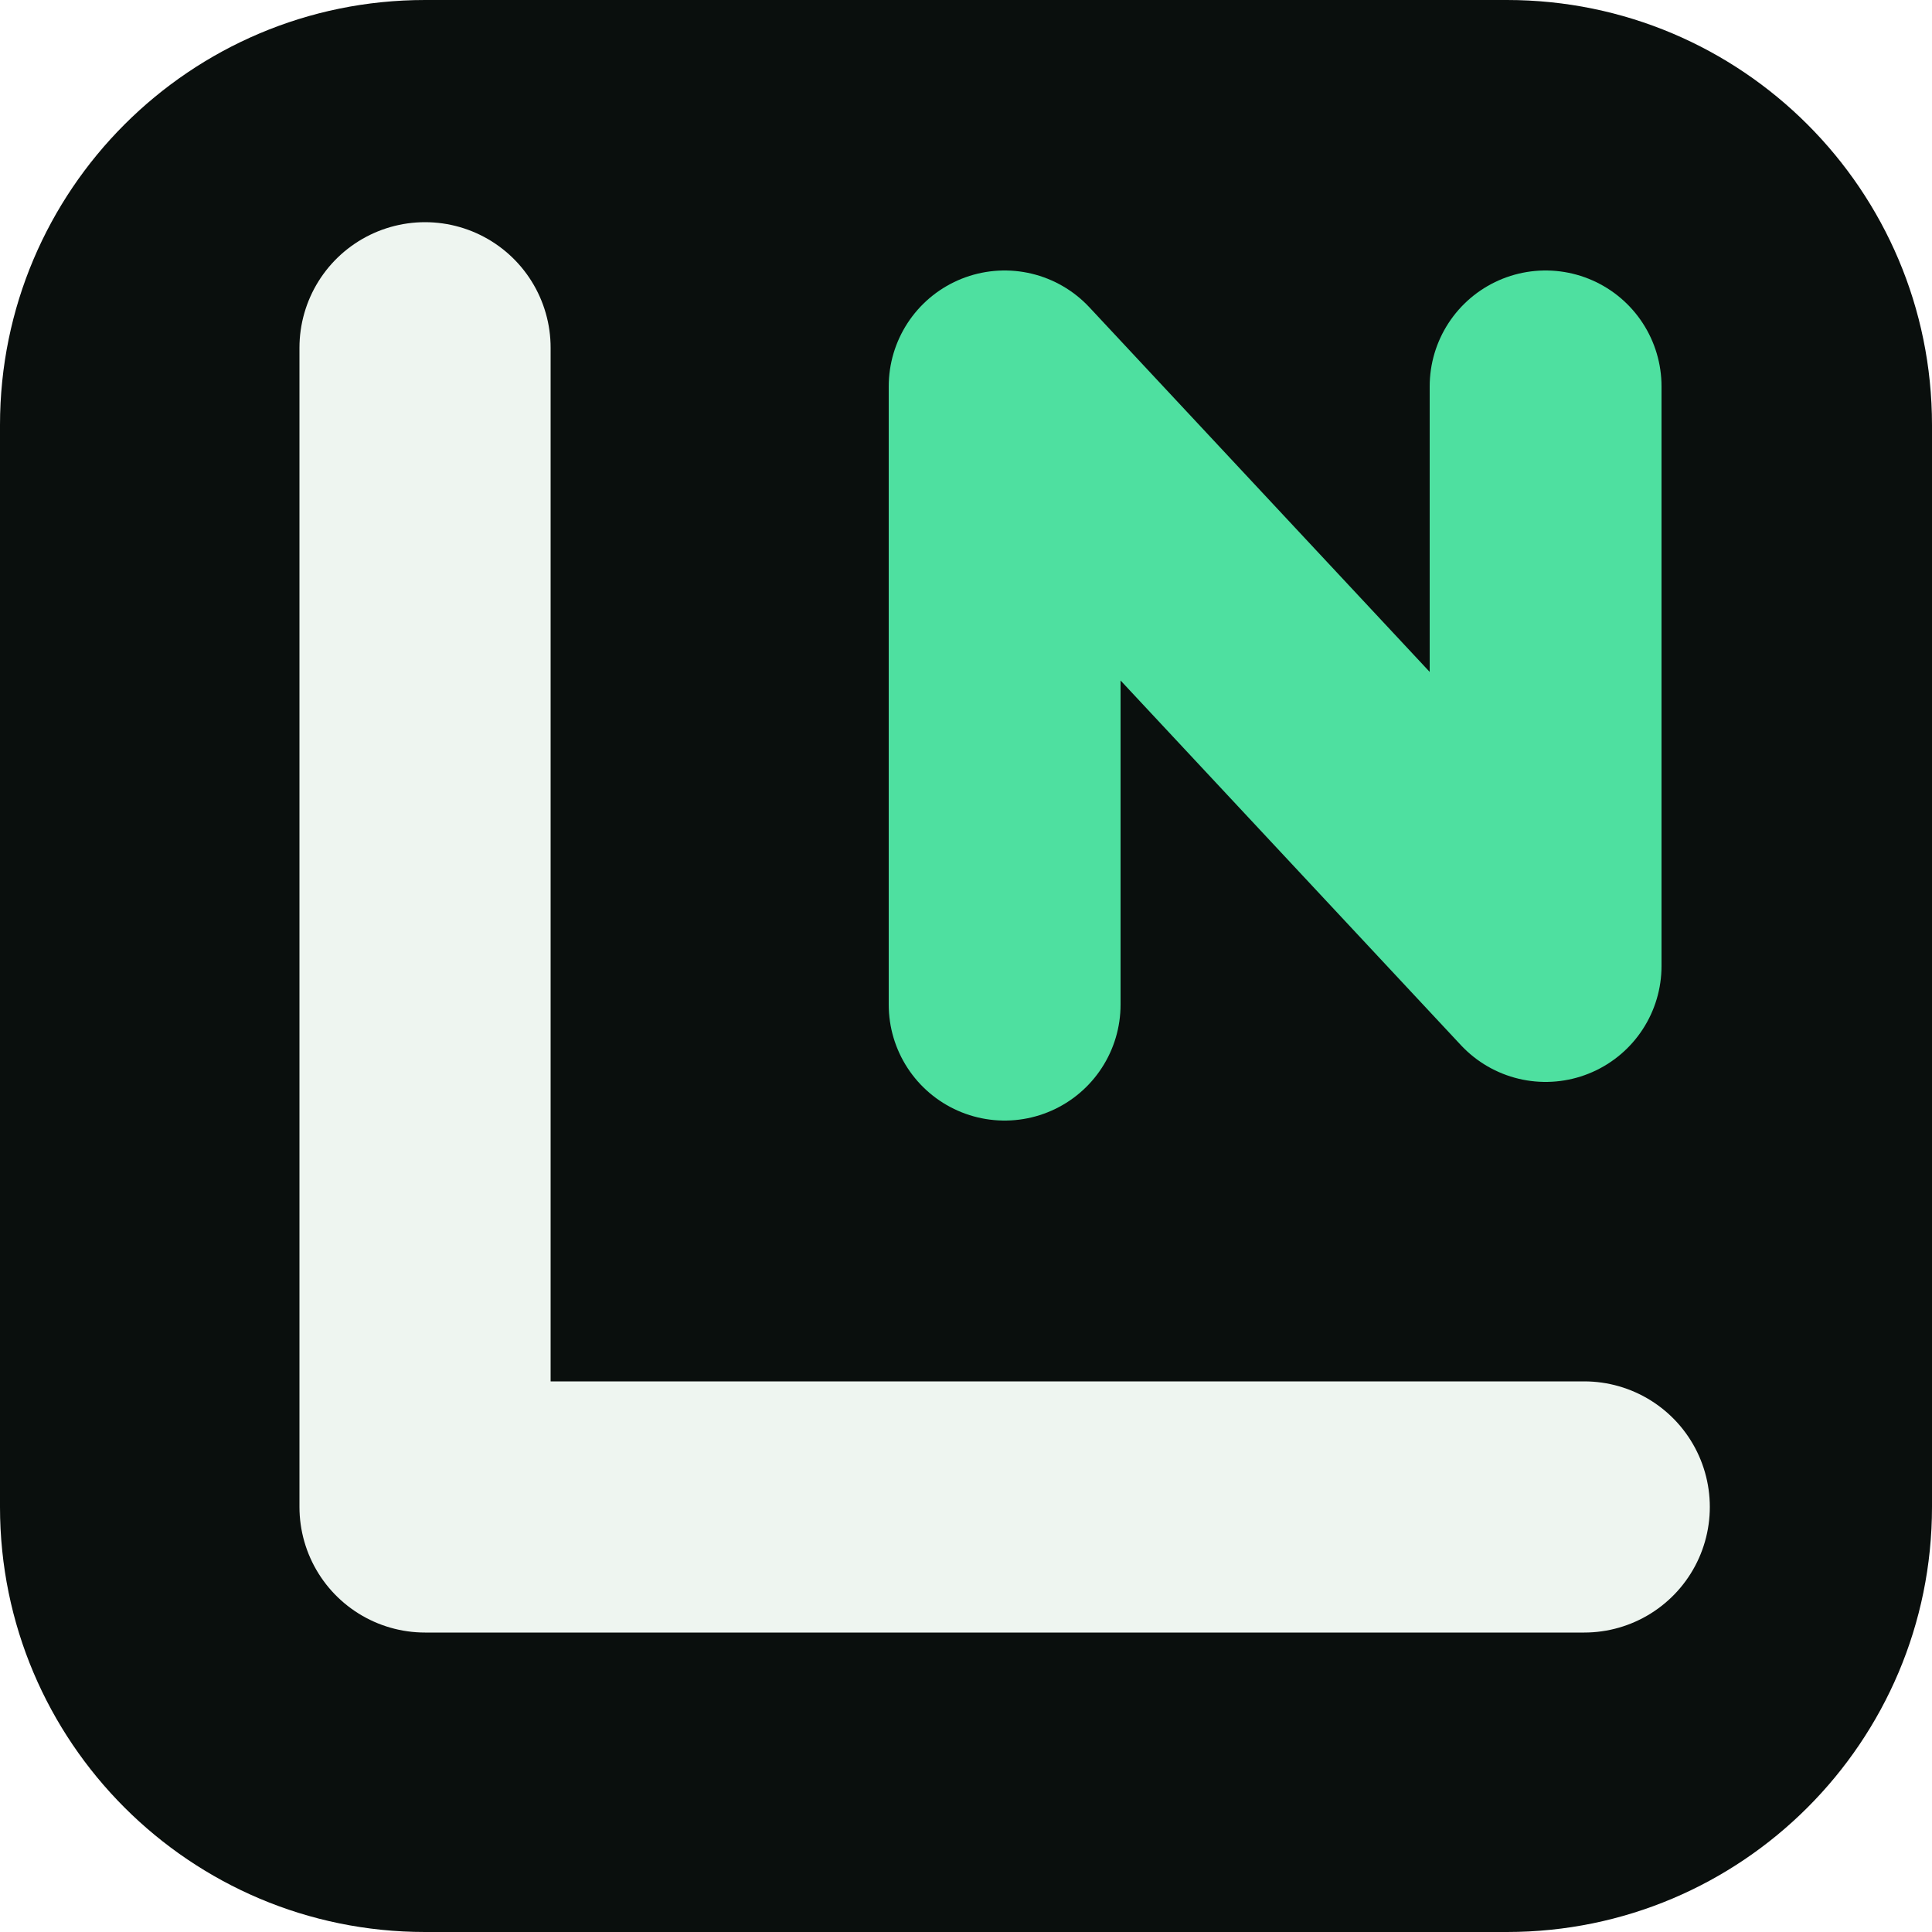
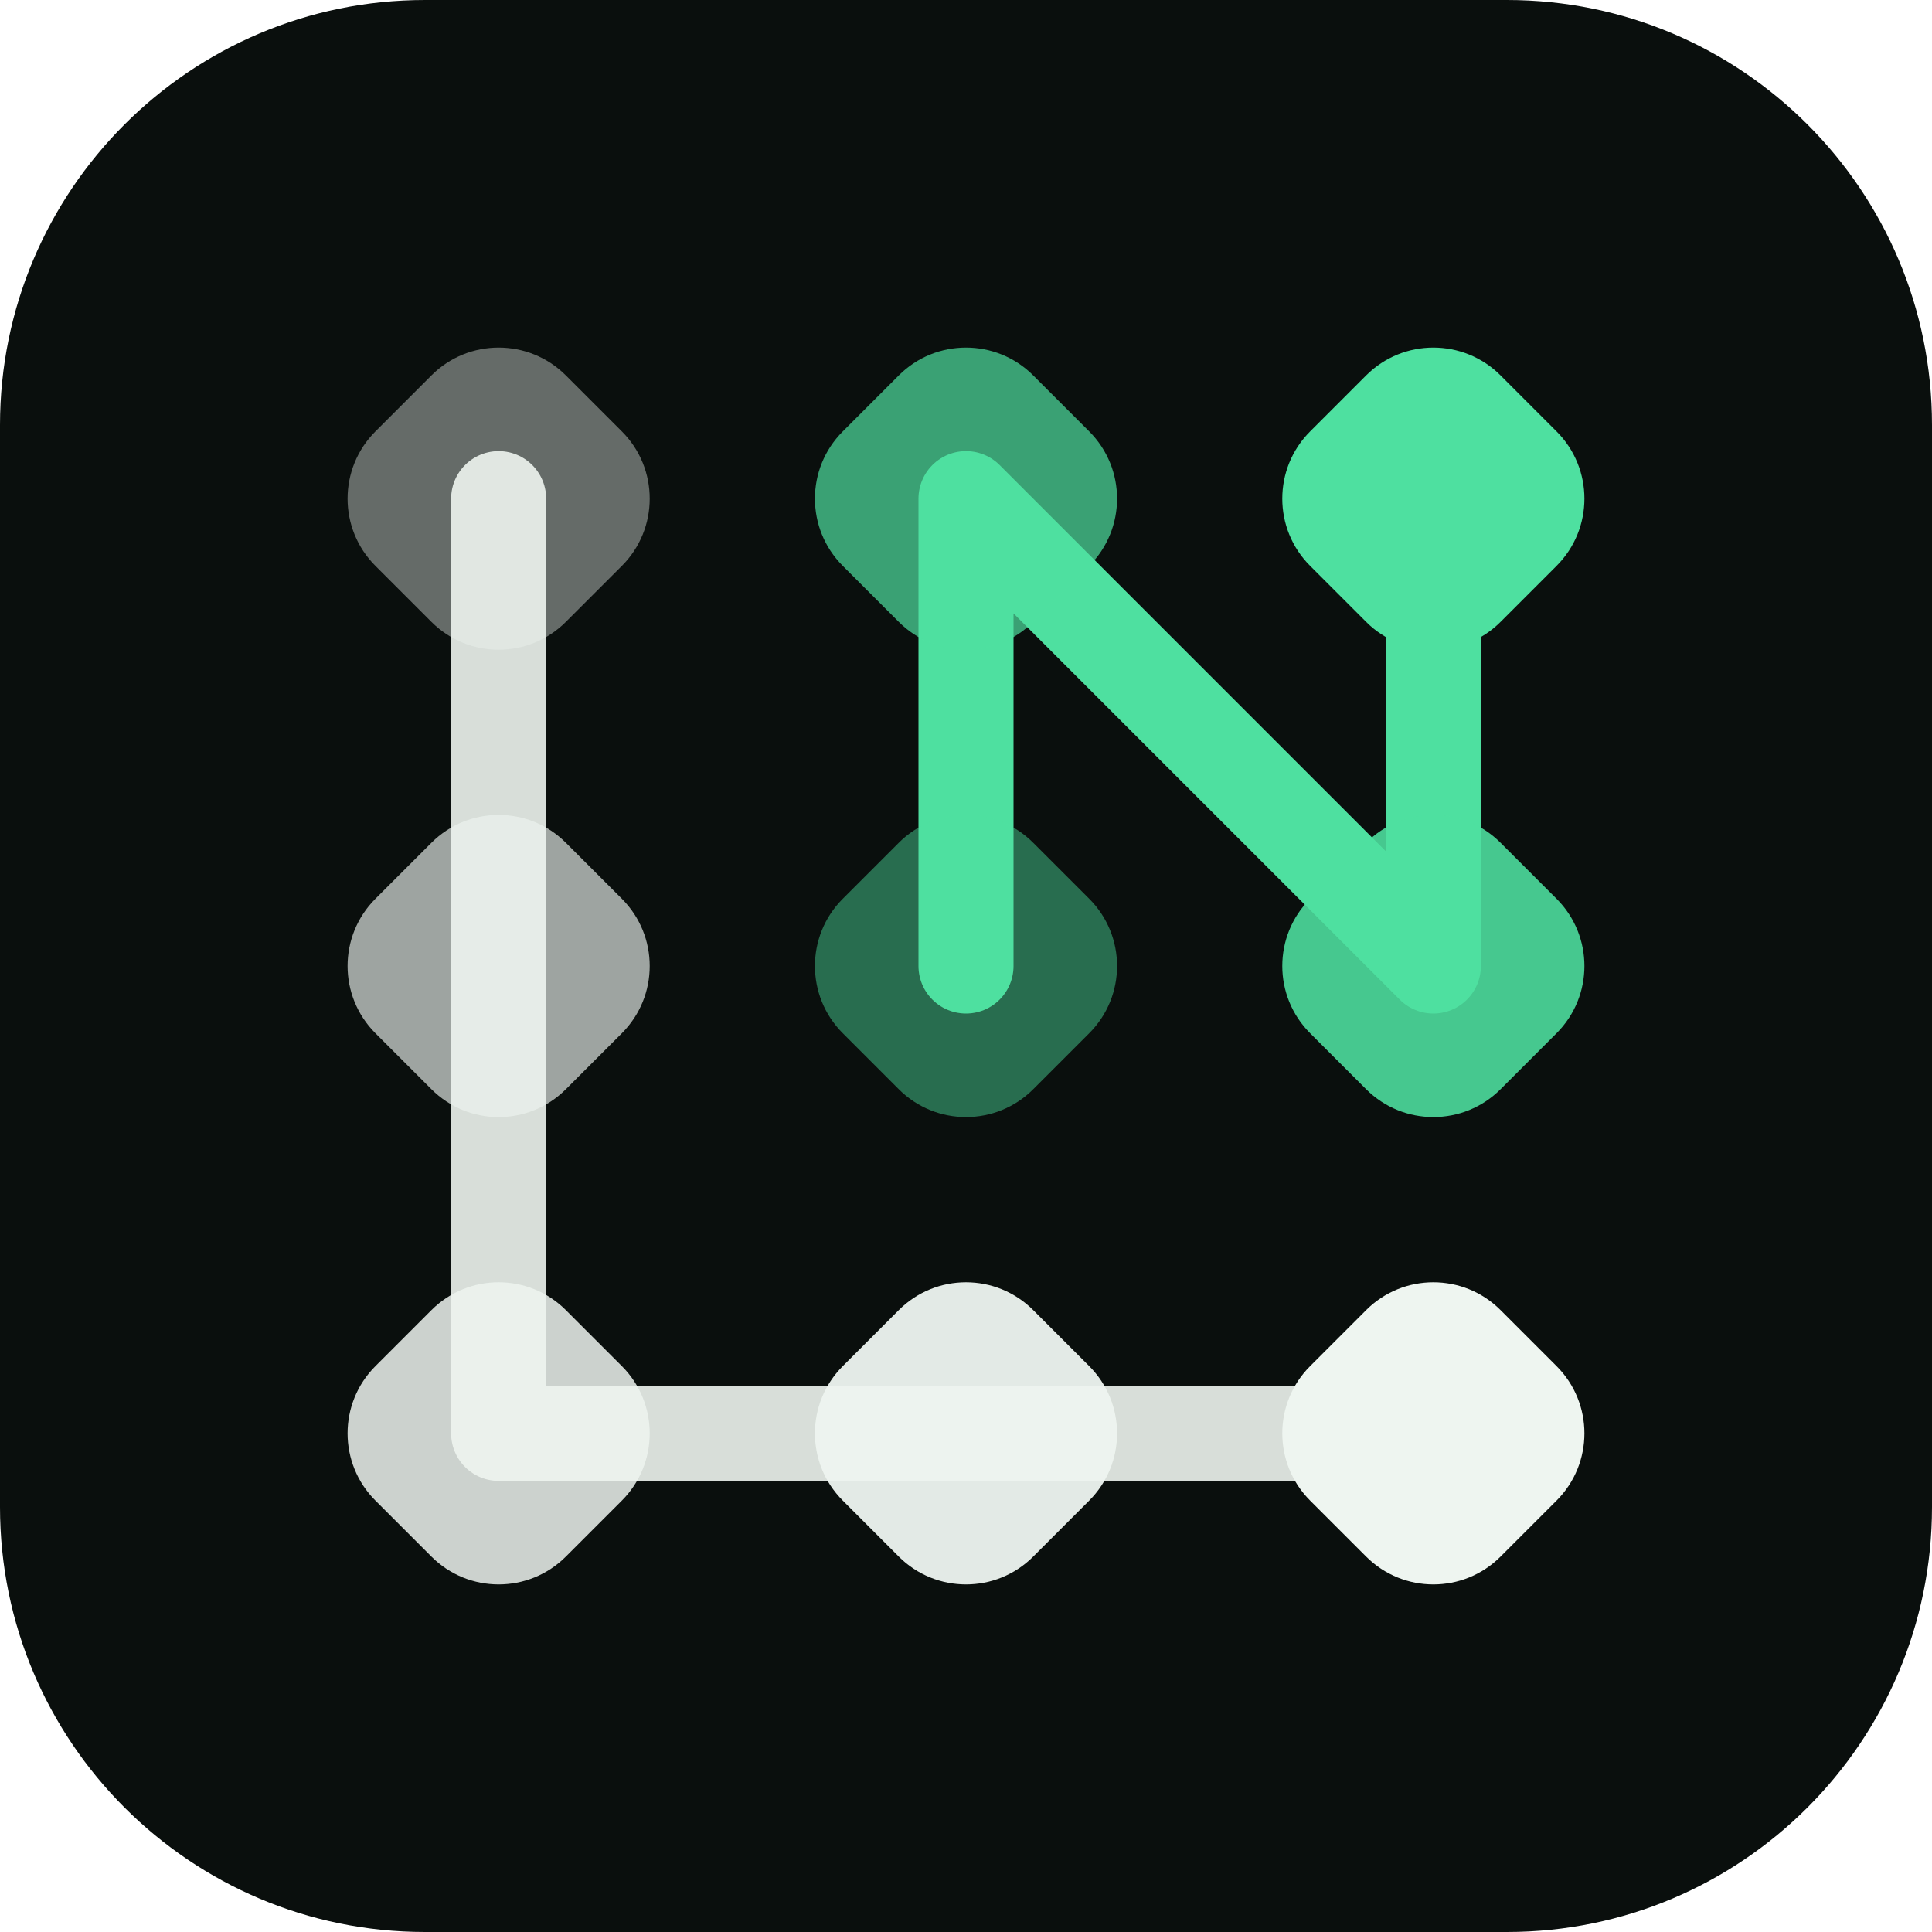
<svg xmlns="http://www.w3.org/2000/svg" viewBox="0 0 100 100" role="img" aria-label="locnative icon">
  <rect width="100" height="100" rx="22" fill="#0A0F0D" />
-   <path d="M22,18 L22,78 L82,78" fill="none" stroke="#EEF5F0" stroke-width="13" stroke-linecap="round" stroke-linejoin="round" />
-   <path d="M52,52 L52,20 L80,50 L80,20" fill="none" stroke="#4EE0A0" stroke-width="12" stroke-linecap="round" stroke-linejoin="round" />
+   <g transform="translate(9,9) scale(0.82)">
+     <path d="M20.5,20.5 L20.5,50 L20.5,79.5 L50,79.5 L79.5,79.5" fill="none" stroke="#EEF5F0" stroke-width="6" stroke-linecap="round" stroke-linejoin="round" opacity="0.9" />
+     <path d="M50,50 L50,20.5 L79.5,50 L79.5,20.5" fill="none" stroke="#4EE0A0" stroke-width="6" stroke-linecap="round" stroke-linejoin="round" opacity="1.0" />
+     <g fill="#EEF5F0">
+       <rect x="12" y="12" width="17" height="17" rx="6" transform="rotate(45 20.5 20.5)" opacity="0.4" />
+       <rect x="12" y="41.5" width="17" height="17" rx="6" transform="rotate(45 20.5 50)" opacity="0.65" />
+       <rect x="12" y="71" width="17" height="17" rx="6" transform="rotate(45 20.5 79.5)" opacity="0.85" />
+       <rect x="41.5" y="71" width="17" height="17" rx="6" transform="rotate(45 50 79.5)" opacity="0.95" />
+       <rect x="71" y="71" width="17" height="17" rx="6" transform="rotate(45 79.5 79.5)" />
+     </g>
+     <g fill="#4EE0A0">
+       <rect x="41.5" y="41.5" width="17" height="17" rx="6" transform="rotate(45 50 50)" opacity="0.45" />
+       <rect x="41.5" y="12" width="17" height="17" rx="6" transform="rotate(45 50 20.5)" opacity="0.7" />
+       <rect x="71" y="41.5" width="17" height="17" rx="6" transform="rotate(45 79.5 50)" opacity="0.88" />
+       <rect x="71" y="12" width="17" height="17" rx="6" transform="rotate(45 79.5 20.5)" />
+     </g>
+   </g>
</svg>
